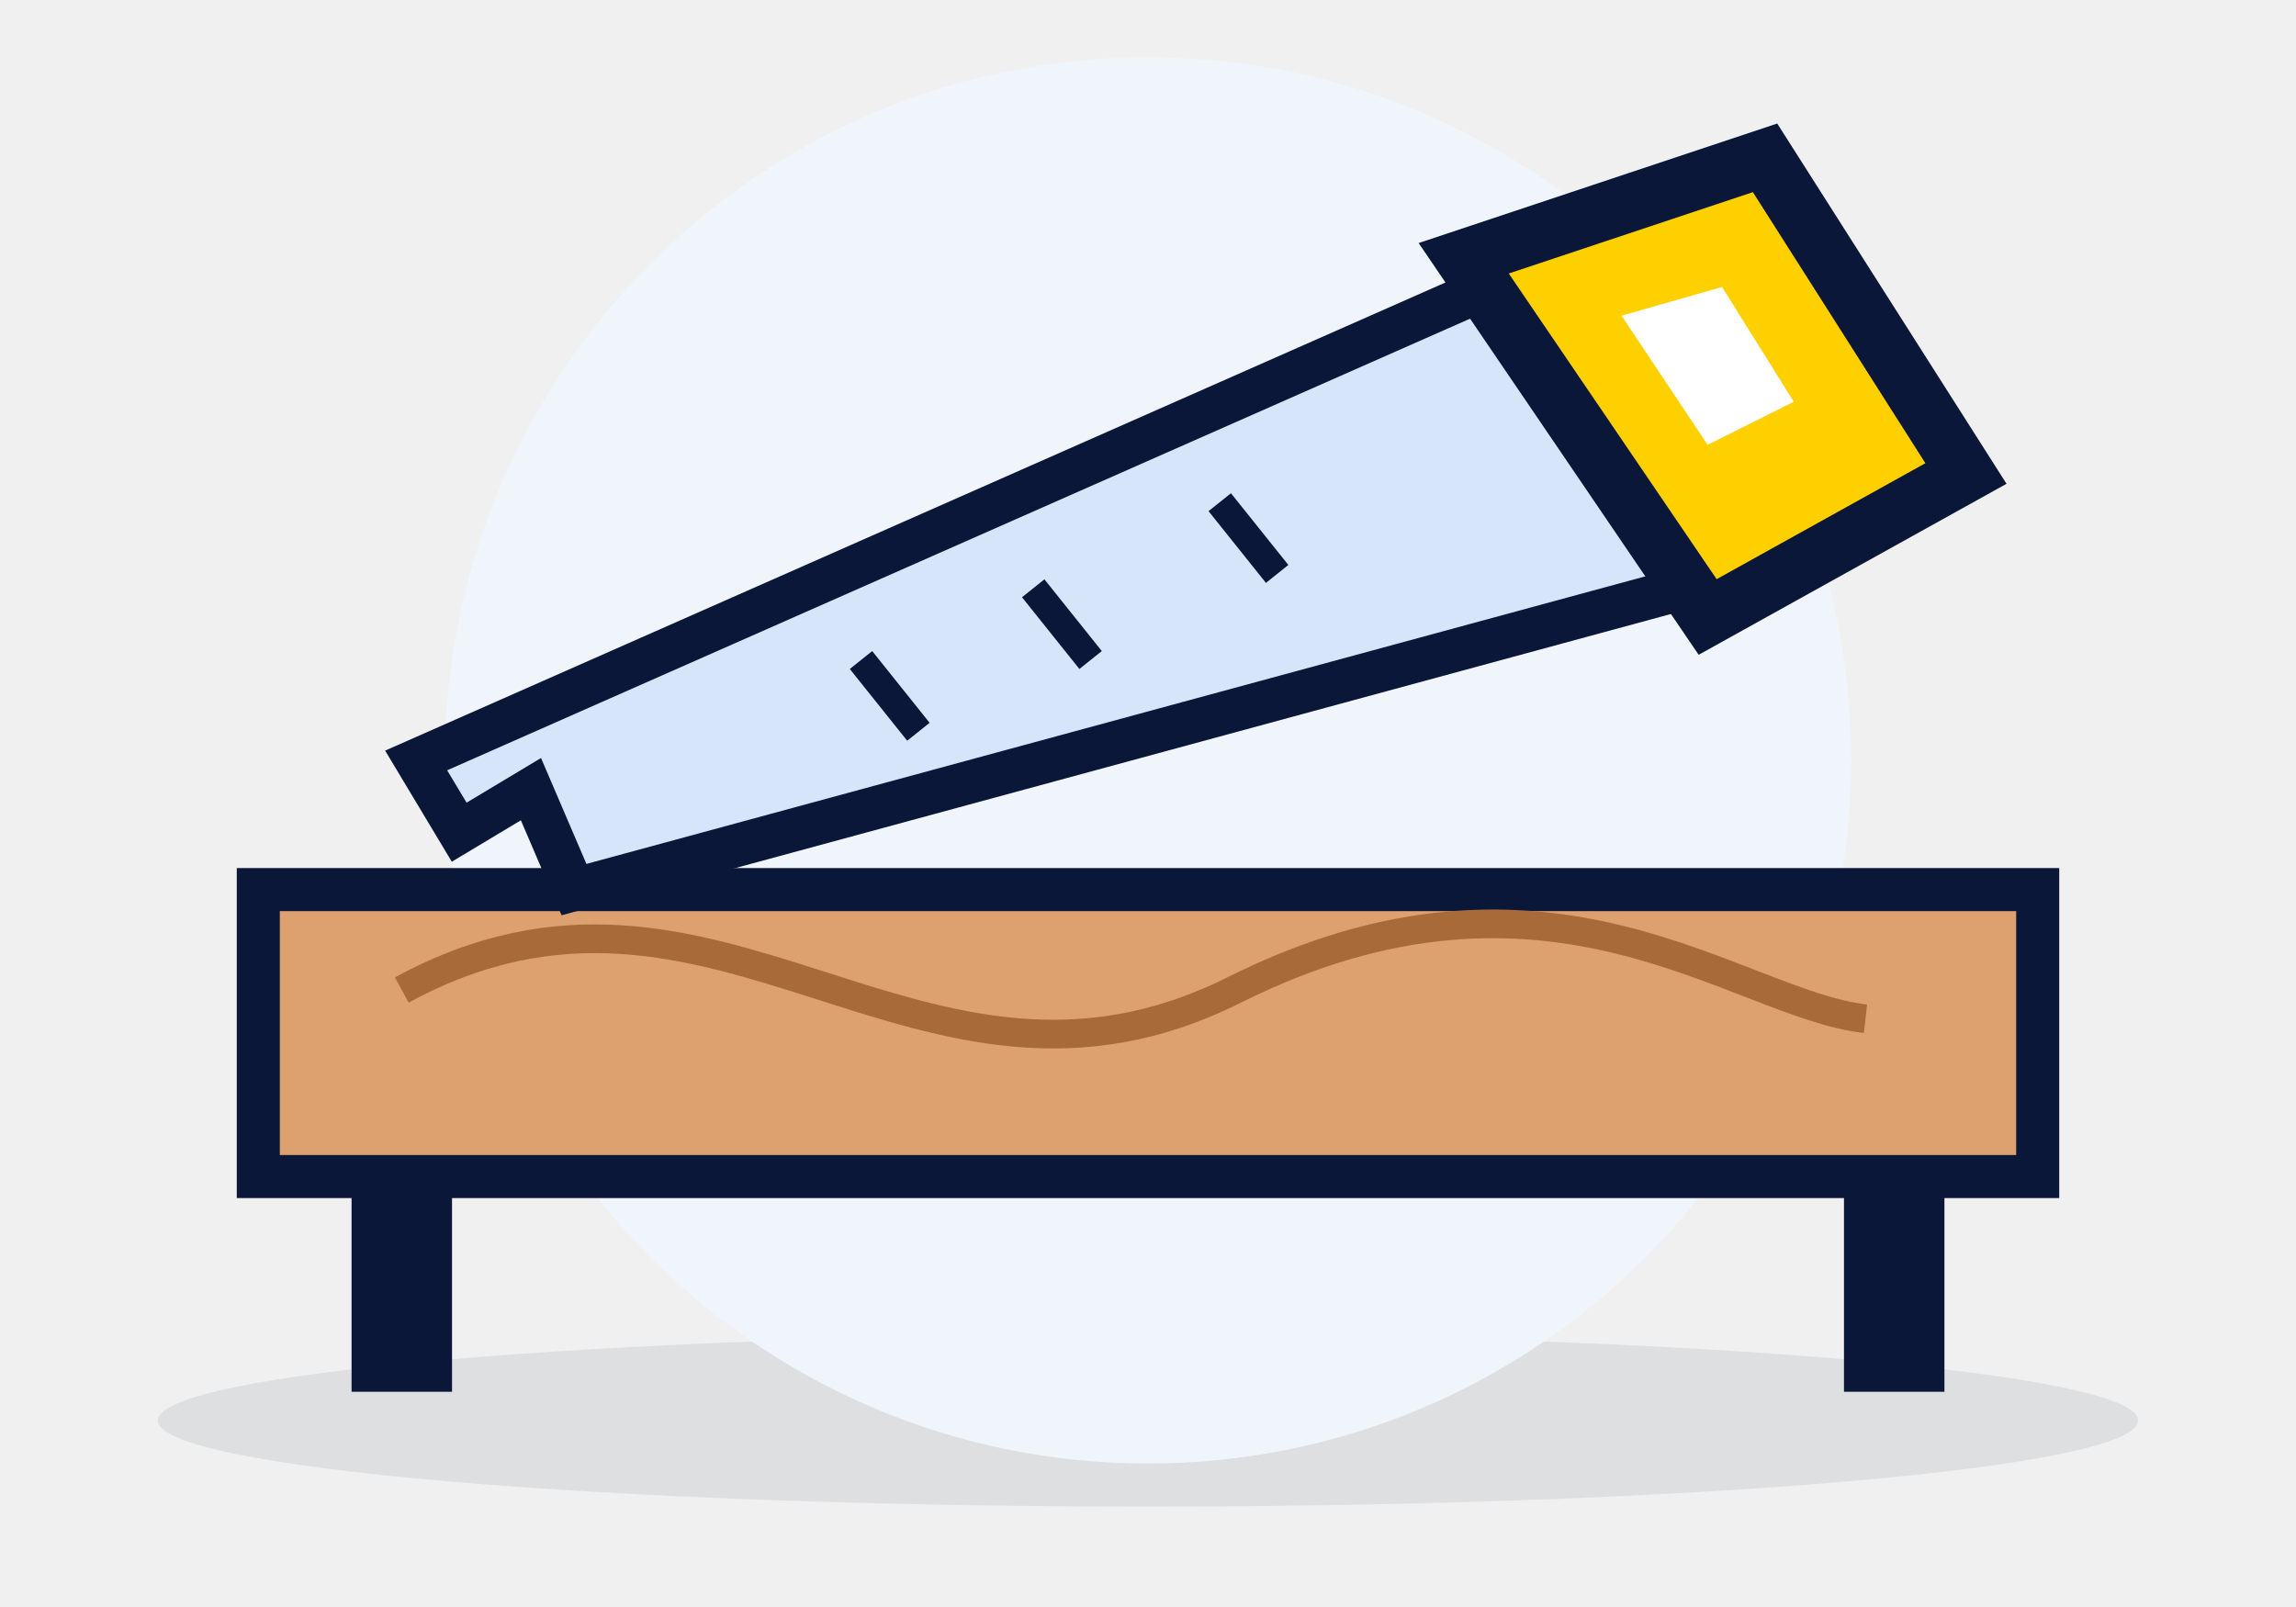
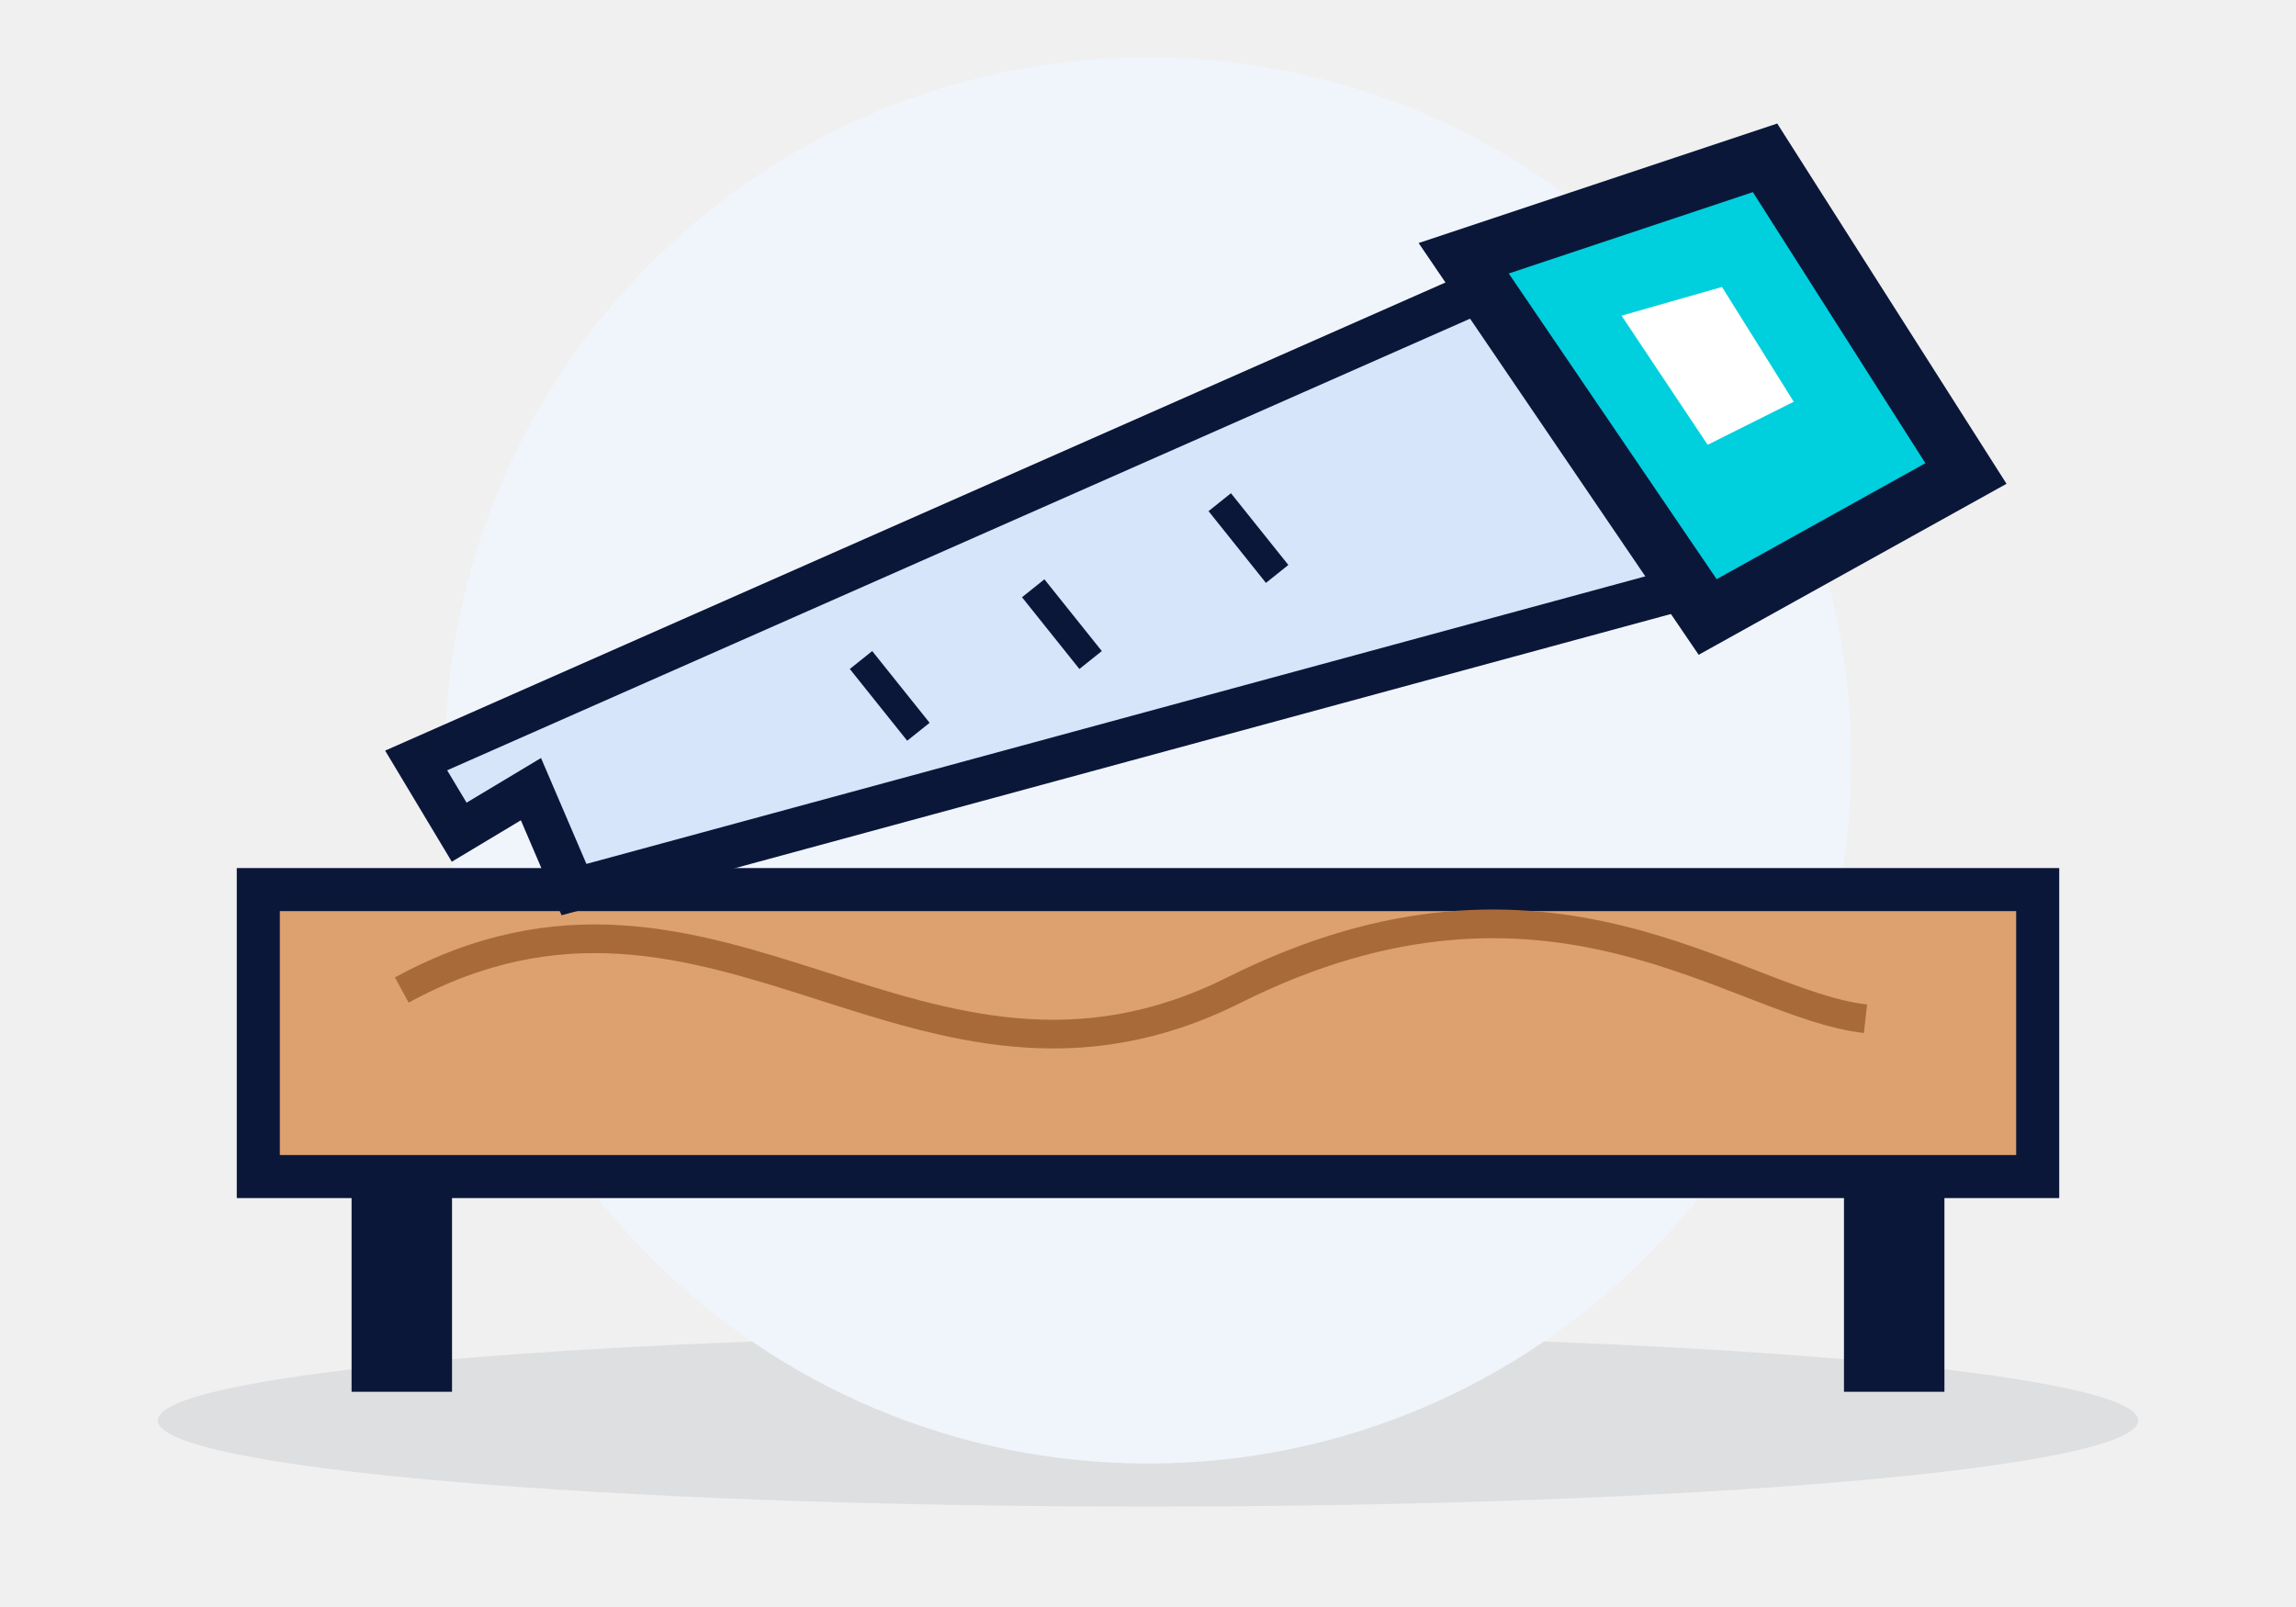
<svg xmlns="http://www.w3.org/2000/svg" viewBox="0 0 160 112" width="160" height="112">
  <ellipse cx="80" cy="99" rx="69" ry="6" fill="#0B1739" opacity=".08" />
  <circle cx="80" cy="53" r="49" fill="#F0F5FC" />
  <path d="M18 62h124v20H18z" fill="#DCA16F" stroke="#0B1739" stroke-width="3" />
  <path d="M28 82v15m104-15v15" stroke="#0B1739" stroke-width="7" />
  <path d="M28 69c22-12 36 11 58 0s35 1 44 2" fill="none" stroke="#A86A39" stroke-width="2" />
  <path d="m29 53 77-34 15 21-81 22-3-7-5 3z" fill="#D6E5FA" stroke="#0B1739" stroke-width="3" />
-   <path d="m102 18 21-7 14 22-18 10z" fill="#FFD000" stroke="#0B1739" stroke-width="4" />
+   <path d="m102 18 21-7 14 22-18 10z" fill="#00CFDE" stroke="#0B1739" stroke-width="4" />
  <path d="m113 22 7-2 5 8-6 3z" fill="white" />
  <path d="m60 46 4 5m8-10 4 5m9-11 4 5" stroke="#0B1739" stroke-width="2" />
</svg>
